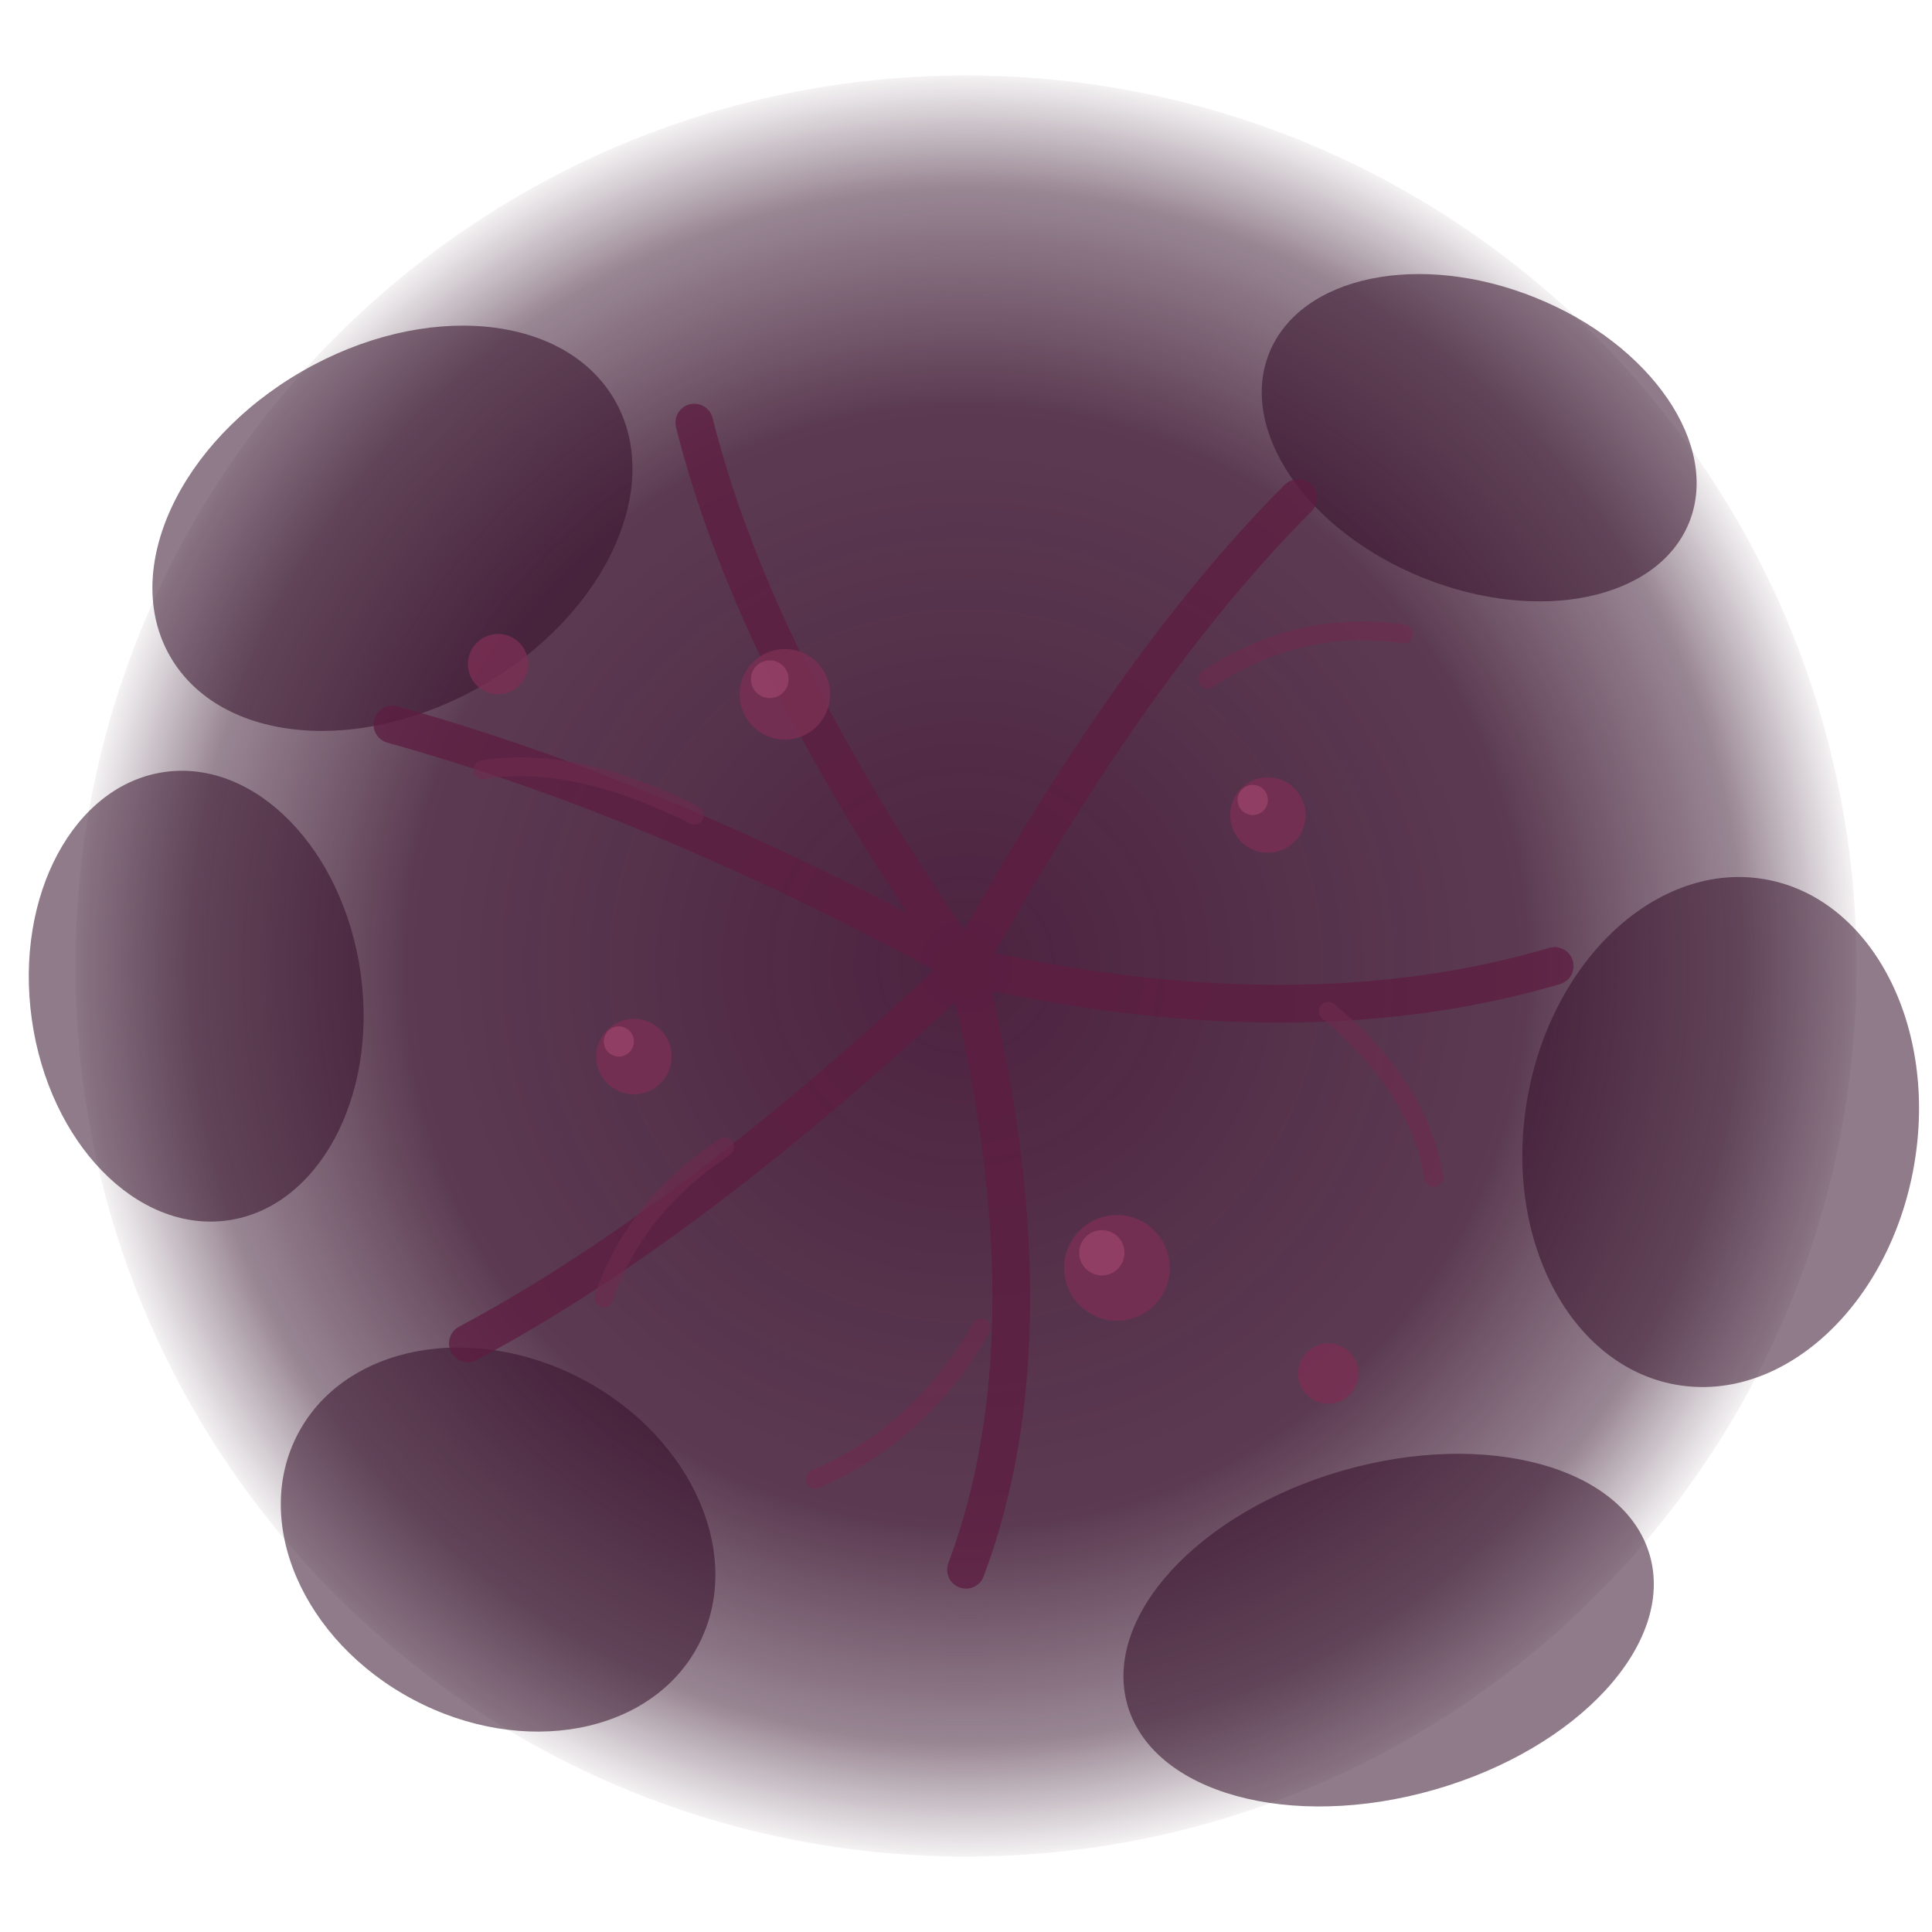
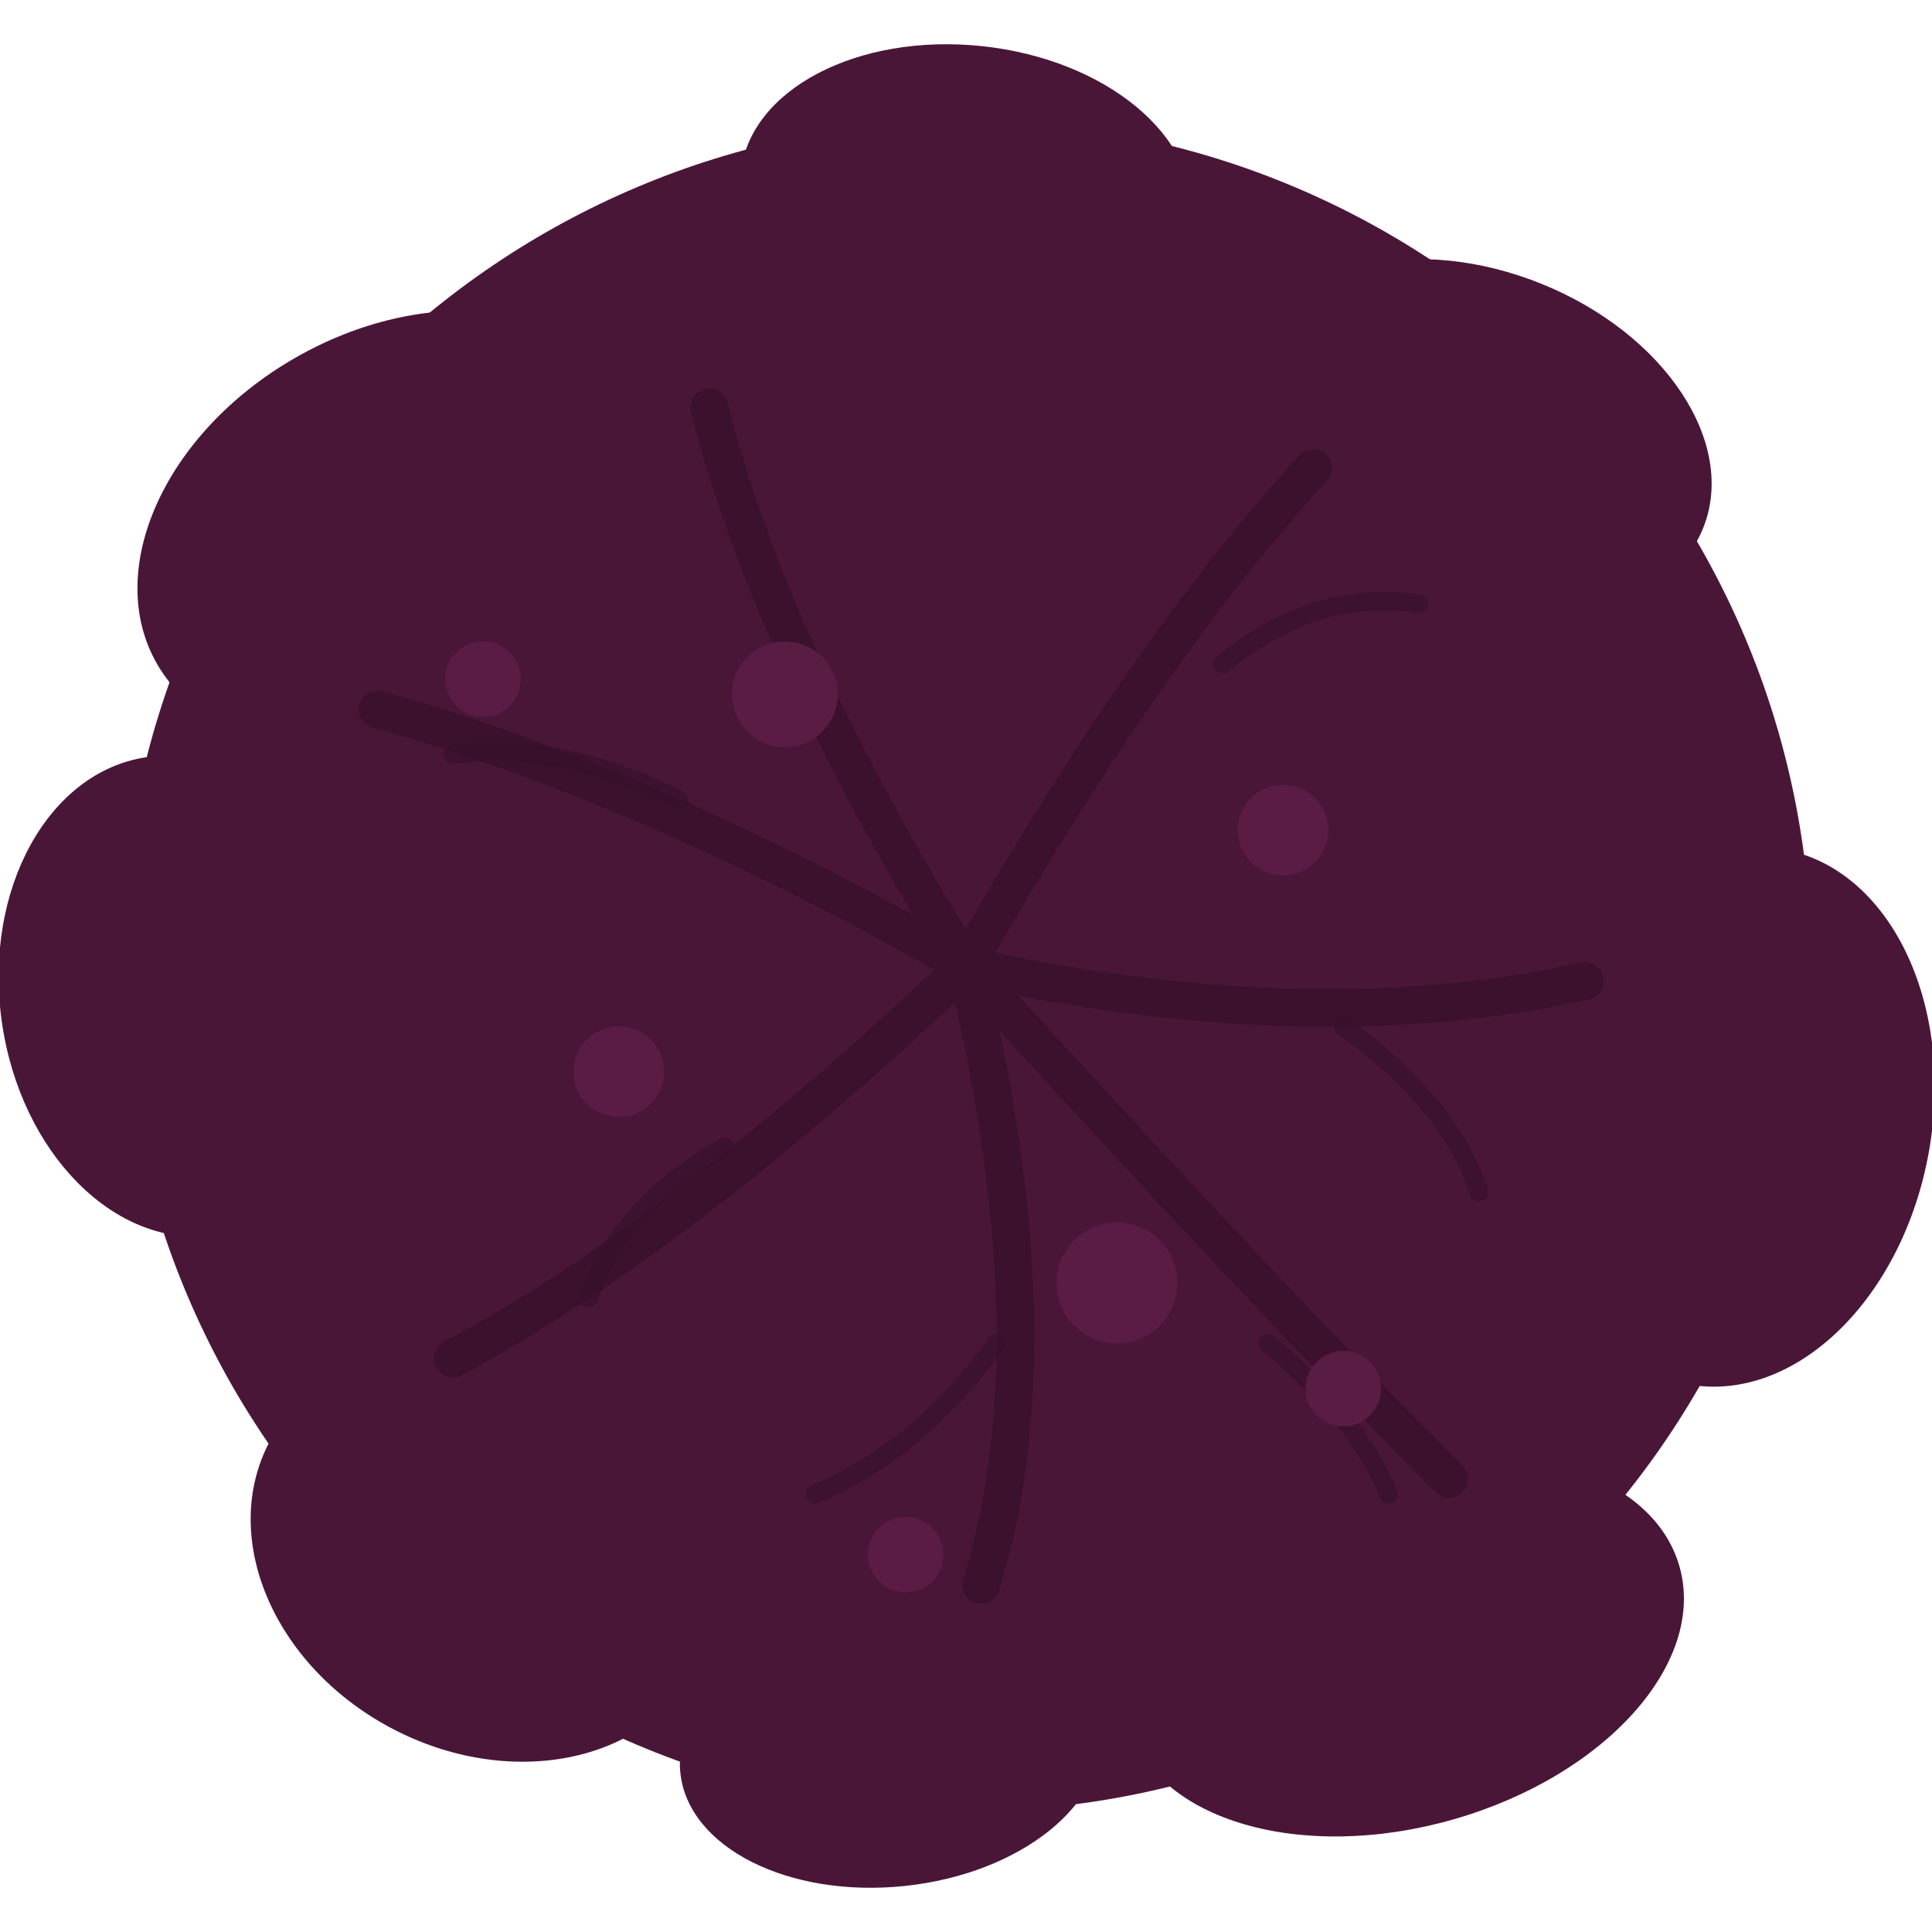
<svg xmlns="http://www.w3.org/2000/svg" width="512" height="512" viewBox="0 0 256 256">
-   <defs>
-     <radialGradient id="mat" cx="0.5" cy="0.5" r="0.5">
-       <stop offset="0%" stop-color="#3d1030" stop-opacity="0.92" />
-       <stop offset="62%" stop-color="#38102c" stop-opacity="0.82" />
-       <stop offset="86%" stop-color="#330e28" stop-opacity="0.5" />
-       <stop offset="100%" stop-color="#2e0c24" stop-opacity="0" />
-     </radialGradient>
-   </defs>
-   <g fill="#330e28" opacity="0.55">
-     <ellipse cx="52" cy="70" rx="34" ry="24" transform="rotate(-30 52 70)" />
-     <ellipse cx="196" cy="58" rx="30" ry="20" transform="rotate(22 196 58)" />
-     <ellipse cx="228" cy="150" rx="26" ry="34" transform="rotate(10 228 150)" />
-     <ellipse cx="184" cy="216" rx="36" ry="22" transform="rotate(-16 184 216)" />
-     <ellipse cx="66" cy="204" rx="30" ry="24" transform="rotate(28 66 204)" />
-     <ellipse cx="26" cy="132" rx="22" ry="30" transform="rotate(-8 26 132)" />
+   <g fill="#4a1638">
+     <circle cx="128" cy="128" r="112" />
+     <ellipse cx="52" cy="70" rx="36" ry="26" transform="rotate(-30 52 70)" />
+     <ellipse cx="196" cy="58" rx="32" ry="22" transform="rotate(22 196 58)" />
+     <ellipse cx="230" cy="148" rx="26" ry="36" transform="rotate(10 230 148)" />
+     <ellipse cx="186" cy="218" rx="38" ry="24" transform="rotate(-16 186 218)" />
+     <ellipse cx="64" cy="206" rx="32" ry="26" transform="rotate(28 64 206)" />
+     <ellipse cx="24" cy="132" rx="24" ry="32" transform="rotate(-8 24 132)" />
+     <ellipse cx="128" cy="26" rx="30" ry="20" transform="rotate(6 128 26)" />
+     <ellipse cx="118" cy="232" rx="28" ry="18" transform="rotate(-6 118 232)" />
  </g>
-   <circle cx="128" cy="128" r="118" fill="url(#mat)" />
-   <g fill="none" stroke="#5e1c40" stroke-width="5" stroke-linecap="round" opacity="0.75">
-     <path d="M 128 128 Q 88 106 52 96" />
-     <path d="M 128 128 Q 150 88 172 66" />
-     <path d="M 128 128 Q 172 138 206 128" />
-     <path d="M 128 128 Q 140 176 128 208" />
-     <path d="M 128 128 Q 92 162 62 178" />
-     <path d="M 128 128 Q 100 88 92 56" />
+   <g fill="none" stroke="#38102c" stroke-width="5" stroke-linecap="round" opacity="0.85">
+     <path d="M 128 128 Q 86 104 50 94" />
+     <path d="M 128 128 Q 152 86 174 62" />
+     <path d="M 128 128 Q 174 138 210 130" />
+     <path d="M 128 128 Q 140 178 130 210" />
+     <path d="M 128 128 Q 90 164 60 180" />
+     <path d="M 128 128 Q 102 86 94 54" />
+     <path d="M 128 128 Q 168 172 192 196" />
  </g>
-   <g fill="none" stroke="#6e2a4c" stroke-width="2.5" stroke-linecap="round" opacity="0.6">
-     <path d="M 92 108 Q 76 100 64 102" />
-     <path d="M 160 90 Q 172 82 186 84" />
-     <path d="M 176 134 Q 188 144 190 156" />
-     <path d="M 130 176 Q 122 190 108 196" />
-     <path d="M 96 152 Q 84 160 80 172" />
+   <g fill="none" stroke="#38102c" stroke-width="2.5" stroke-linecap="round" opacity="0.7">
+     <path d="M 90 106 Q 74 98 60 100" />
+     <path d="M 162 88 Q 174 78 188 80" />
+     <path d="M 178 136 Q 192 146 196 158" />
+     <path d="M 132 178 Q 122 192 108 198" />
+     <path d="M 96 152 Q 82 160 78 172" />
+     <path d="M 168 178 Q 180 188 184 198" />
  </g>
-   <g fill="#7a2e52" opacity="0.8">
-     <circle cx="104" cy="92" r="6" />
-     <circle cx="168" cy="108" r="5" />
-     <circle cx="148" cy="168" r="7" />
-     <circle cx="84" cy="140" r="5" />
-     <circle cx="176" cy="182" r="4" />
-     <circle cx="66" cy="88" r="4" />
-   </g>
-   <g fill="#a84a72" opacity="0.55">
-     <circle cx="102" cy="90" r="2.5" />
-     <circle cx="166" cy="106" r="2" />
-     <circle cx="146" cy="166" r="3" />
-     <circle cx="82" cy="138" r="2" />
+   <g fill="#5c1d46" opacity="0.9">
+     <circle cx="104" cy="92" r="7" />
+     <circle cx="170" cy="110" r="6" />
+     <circle cx="148" cy="170" r="8" />
+     <circle cx="82" cy="142" r="6" />
+     <circle cx="178" cy="184" r="5" />
+     <circle cx="64" cy="90" r="5" />
+     <circle cx="120" cy="206" r="5" />
  </g>
</svg>
